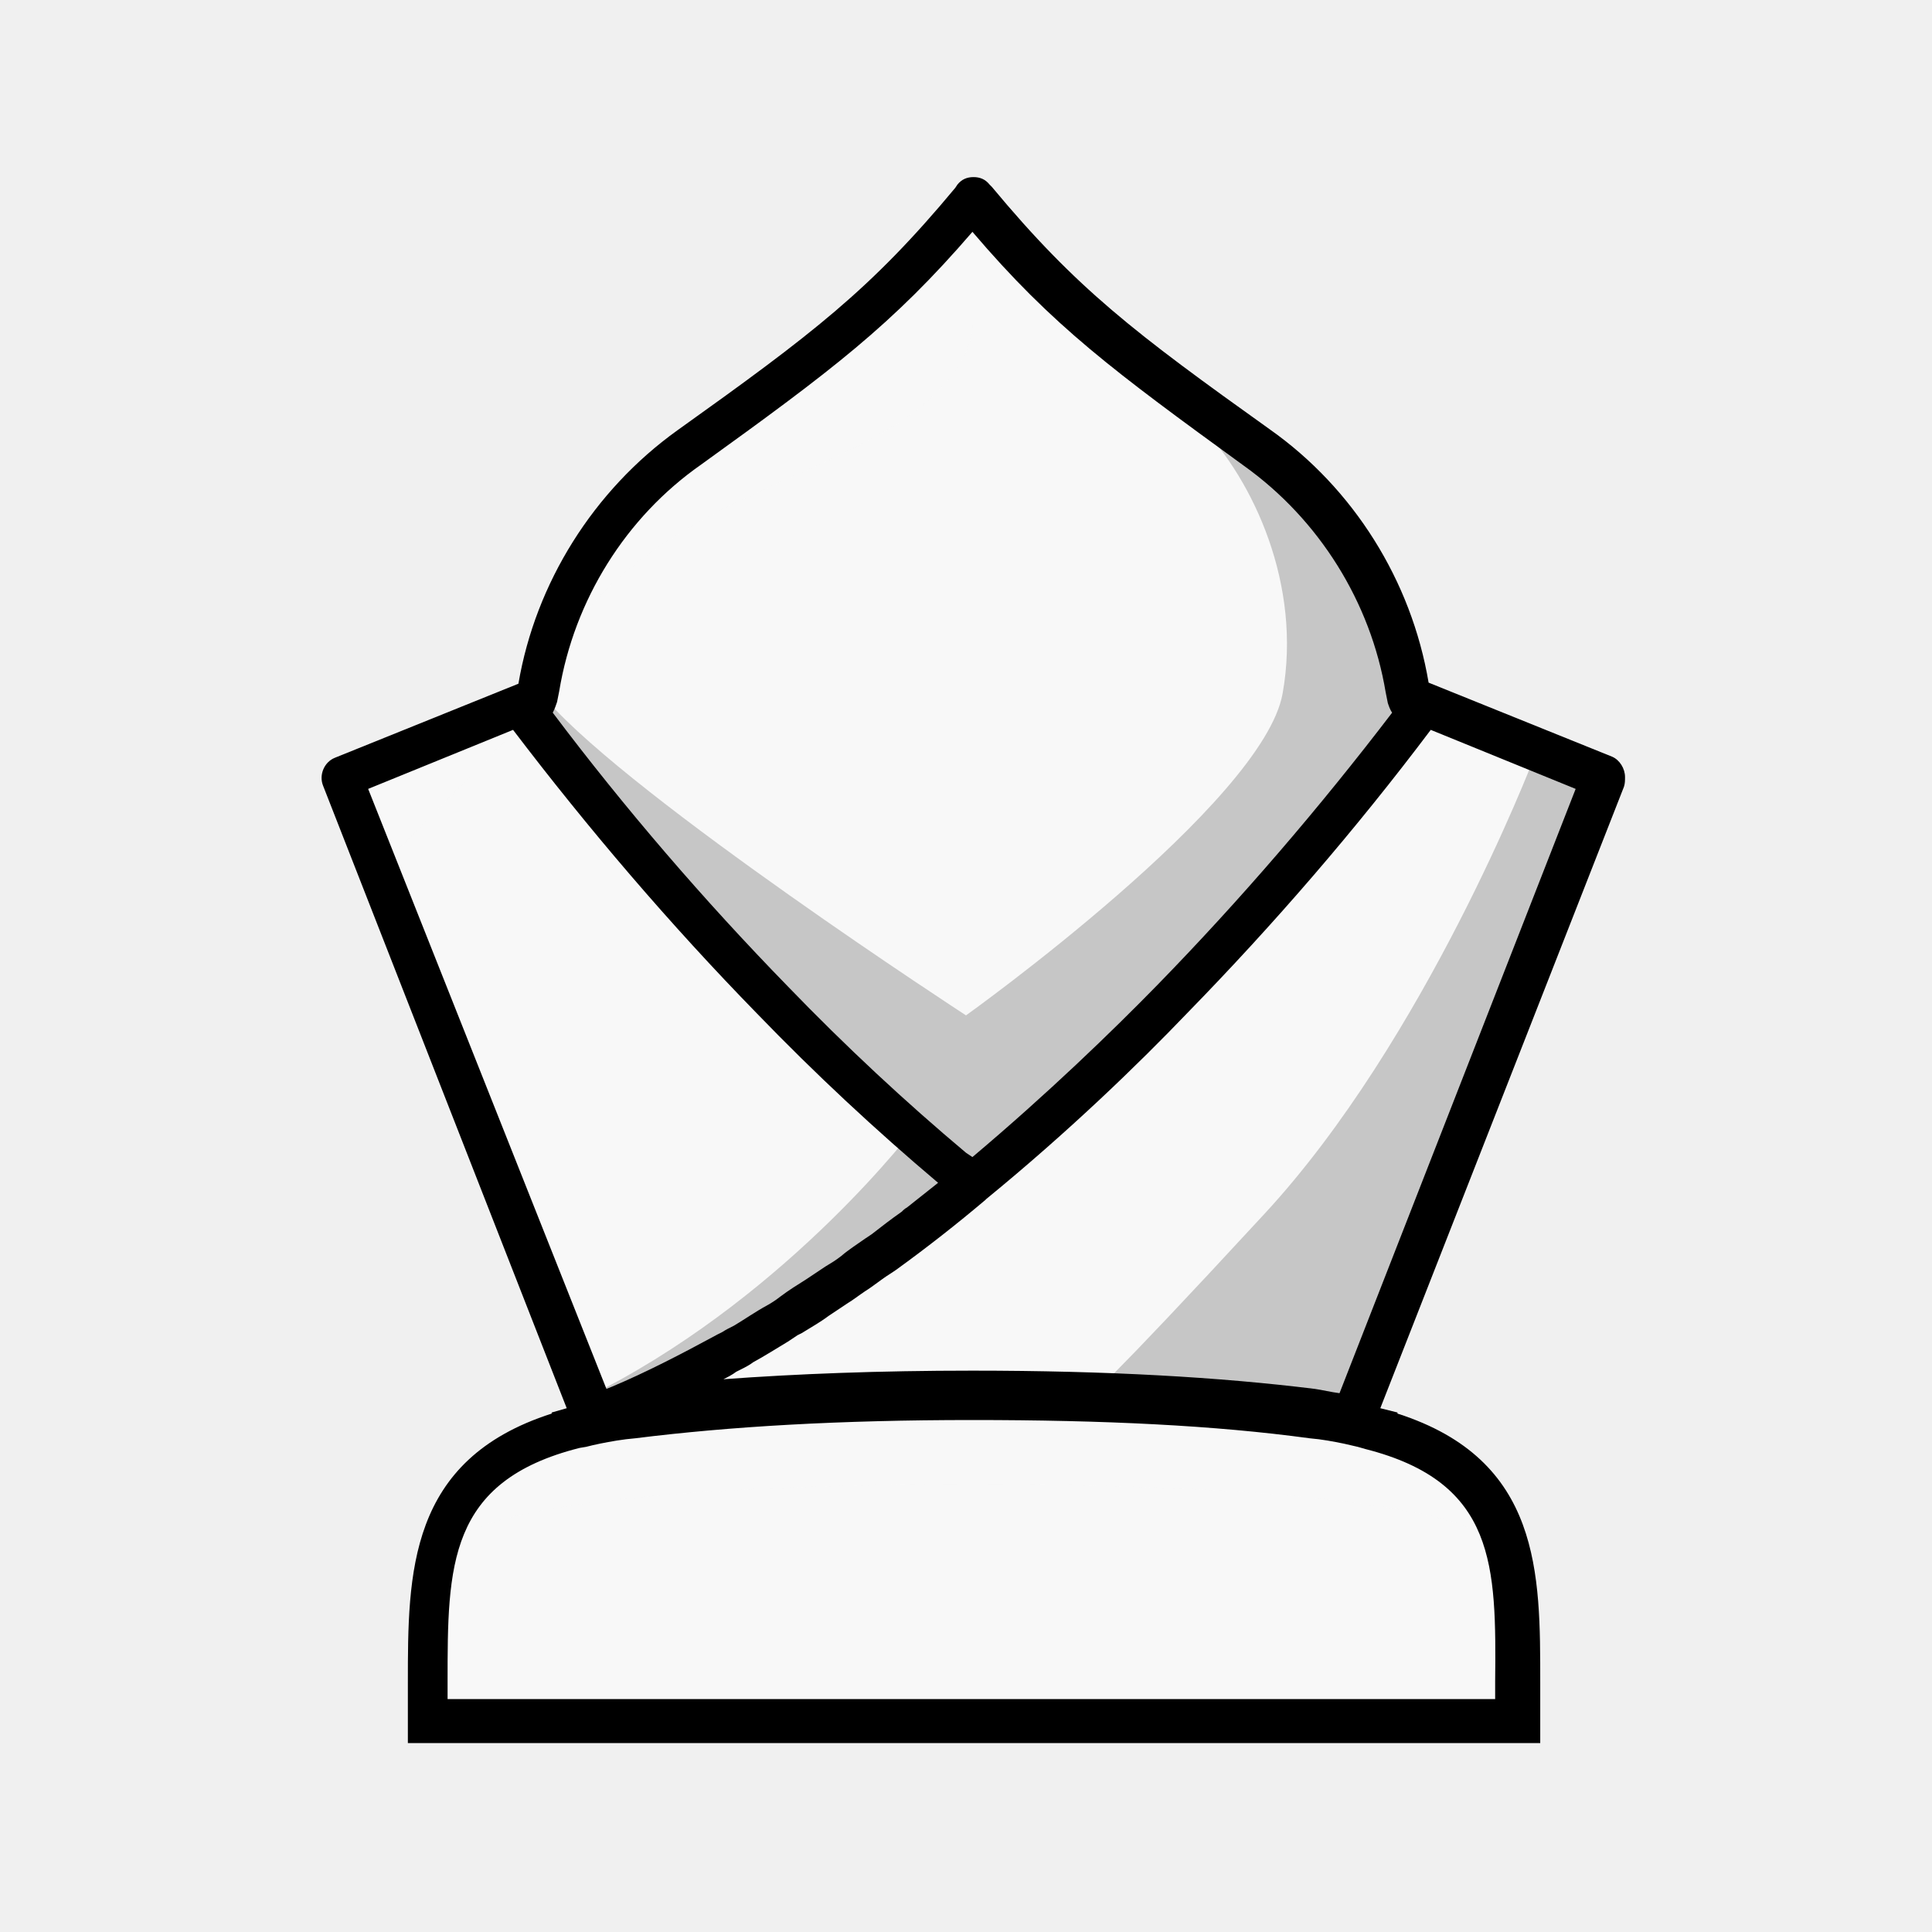
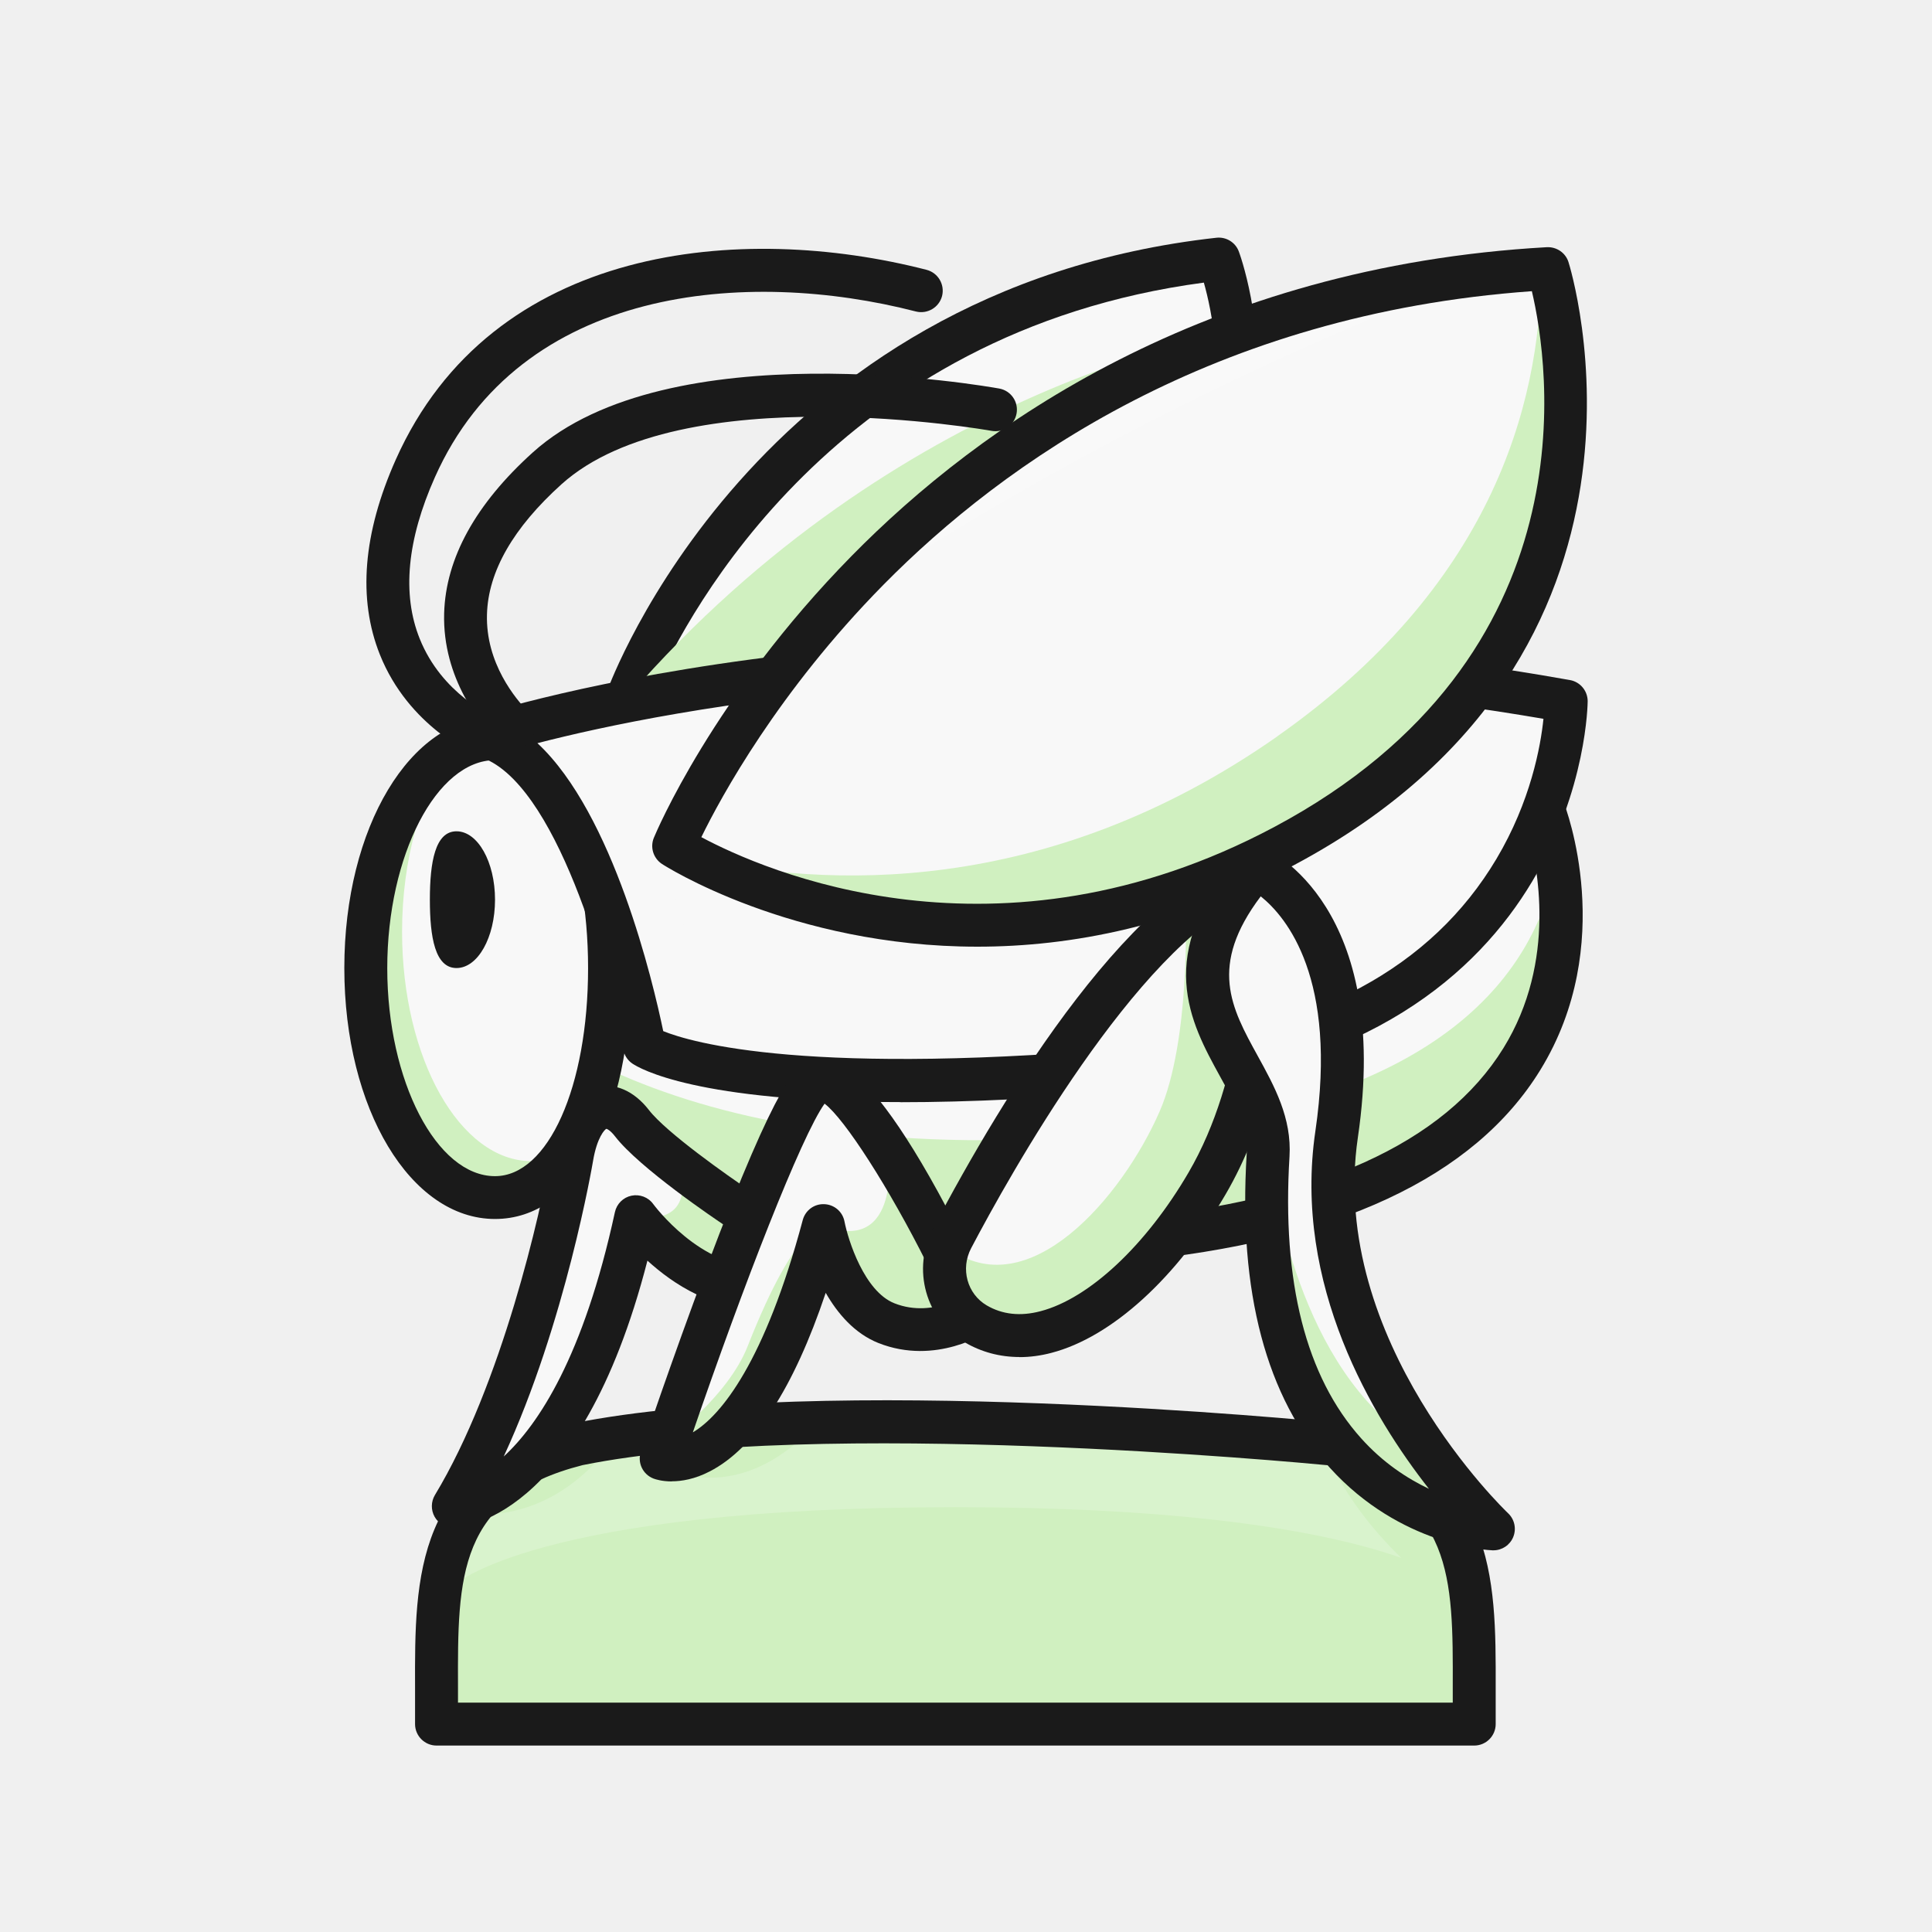
<svg xmlns="http://www.w3.org/2000/svg" version="1.1" id="Layer_1" x="0px" y="0px" viewBox="0 0 180 180" style="enable-background: new 0 0 180 180" xml:space="preserve">
-   <svg version="1.1" id="layer" x="0px" y="0px" width="180px" height="180px" viewBox="0 0 180 180" style="enable-background: new 0 0 180 180" xml:space="preserve">
-     <style type="text/css">
- 			.st0 {
- 				fill: none;
+   <defs>
+     <style>
+ 			.cls-1 {
+ 				fill: #fff;
			}
- 			.st1 {
+ 			.cls-2 {
+ 				opacity: 0.2;
+ 			}
+ 			.cls-3 {
+ 				fill: #d0f0c0
+ 			}
+ 			.cls-4 {
				fill: #f8f8f8;
			}
- 			.st2 {
- 				opacity: 0.2;
- 				fill: #f8f8f8;
- 				enable-background: new;
- 			}
- 			.st3 {
- 				opacity: 0.2;
- 				enable-background: new;
+ 			.cls-5 {
+ 				fill: #1a1a1a;
			}
		</style>
-     <g>
-       <rect class="st0" width="180" height="180" />
-       <g id="ferz_2_">
-         <path class="st1" d="M127.7,133L127.7,133c-0.7-0.2-1.5-0.4-2.3-0.5h0.4l0.7-1.8l22.8-58.2l-17.3-7l-0.9-0.4l-0.2-1       c-1.5-9-6.5-17.1-14-22.4c-12.8-9.2-18.3-13.3-26.3-23l-0.2-0.2l-0.2,0.2c-8,9.7-13.5,13.8-26.3,23c-7.5,5.3-12.5,13.4-14,22.4       l-0.2,1l-0.9,0.4l-17.3,7l22.8,58.2l0.7,1.8h0.5c-0.8,0.1-1.5,0.3-2.2,0.5l0,0c-13.8,3.5-13.8,12.9-13.8,23.8v3.6H141v-3.6       C141.4,145.9,141.4,136.5,127.7,133z" />
-         <path class="st2" d="M90.6,138.3c-43.1,0-47.5,4.8-47.5,4.8h-0.6c1.9-10.2,24.5-11.3,24.5-11.3h47.1c0,0,23.4,0.8,24.7,11.3h-0.6       C138.1,143,133.6,138.3,90.6,138.3z" />
-         <g>
-           <polygon class="st2" points="33,73.1 35.7,80.6 48,68.1 47.3,66.9       " />
-           <path class="st2" d="M90.6,19.7v10.6c0,0,0.4,5-8.5,10.1s-21.4,7.9-28.9,18.4c-7.4,10.6,0.3-4,0.3-4s3.5-9.1,14.9-17.1         S84,28.9,90.6,19.7z" />
-         </g>
-         <g>
-           <path class="st3" d="M51,65.3c8.1,9.2,39,29.3,39,29.3s27.7-19.8,29.5-30c1.8-10.1-2.7-19.8-7.7-25c0,0,8.6,0.5,15.5,14.6         s4.5,14.2,4.5,14.2l-41.5,42.1c0,0-20.2-17.8-26.1-25c-5.6-6.8-15.3-17.8-15.3-17.8L51,65.3z" />
-           <path class="st3" d="M85.2,105.1c0,0-11.4,15.1-29,24.3c-17.6,9.2,22.8-4.8,35.6-19L85.2,105.1z" />
-           <path class="st3" d="M142.8,70.9c0,0-10,26-25,42.2c-15.7,17-15.8,16.5-15.8,16.5l24.1,3.1l22.3-58.9L142.8,70.9z" />
-         </g>
-         <path d="M151.4,72.4c0-0.8-0.5-1.6-1.2-1.9l-17.1-6.9c-1.6-9.5-7-18.1-14.8-23.6c-12.6-9-18-13.1-25.9-22.6l-0.2-0.2       c-0.4-0.5-0.9-0.7-1.5-0.7s-1.1,0.2-1.5,0.7L89,17.5C81.1,27,75.7,31.1,63.1,40.1c-7.8,5.6-13.2,14.2-14.8,23.6l-17.1,6.9       c-1,0.4-1.5,1.6-1.1,2.6l22.7,58l-1.4,0.4v0.1C38,136,38,146.6,38,156.8v5.6h105.5v-5.6c0-10.2,0.1-20.8-13.3-25.1v-0.1l-1.6-0.4       l22.7-57.9C151.4,73,151.4,72.7,151.4,72.4z M51.9,65.4l0.2-1c1.4-8.5,6.2-16.2,13.2-21.1c12.2-8.8,17.8-13,25.3-21.7       c7.5,8.8,13.2,13,25.3,21.8c7,5,11.8,12.7,13.2,21.1l0.2,1c0.1,0.3,0.2,0.6,0.4,0.9c-6.8,8.9-14.1,17.4-21.9,25.4       c-4.2,4.3-10.2,10.1-17.2,16l-0.6-0.4c-5.6-4.7-11.2-9.9-16.6-15.5c-7.8-8-15.2-16.6-21.9-25.5C51.7,66,51.8,65.7,51.9,65.4z        M34.3,73.5L47.8,68c7,9.2,14.6,18.1,22.7,26.4c5.5,5.7,11.1,10.9,16.9,15.8l0,0c-1,0.8-1.9,1.5-2.9,2.3c-0.2,0.1-0.4,0.3-0.5,0.4       c-1,0.7-1.9,1.4-2.8,2.1l-0.6,0.4c-0.7,0.5-1.5,1-2.2,1.6c-0.5,0.4-1,0.7-1.5,1c-0.6,0.4-1.2,0.8-1.8,1.2c-0.8,0.5-1.6,1-2.4,1.6       l-0.4,0.3c-0.3,0.2-0.6,0.4-0.8,0.5c-1.1,0.6-2.1,1.3-3.1,1.9c-0.4,0.2-0.8,0.4-1.1,0.6l-0.4,0.2c-3.5,1.9-6.8,3.6-9.9,4.9       l-0.5,0.2L34.3,73.5z M139.3,156.7v1.6H41.7v-1.6c0-10.8,0-18.7,12.3-21.8l0.6-0.1c0.4-0.1,0.8-0.2,1.3-0.3l0,0l0,0       c1-0.2,2.1-0.4,3.3-0.5c8.8-1.1,19-1.7,31.4-1.7c12.3,0,22.6,0.5,31.4,1.7c1.2,0.1,2.2,0.3,3.2,0.5l0,0c0.4,0.1,0.9,0.2,1.3,0.3       l0.7,0.2C139.4,138.1,139.4,145.9,139.3,156.7z M124.8,129.8c-0.8-0.1-1.6-0.3-2.3-0.4c-8.9-1.1-19.3-1.7-31.9-1.7       c-8.7,0-16.4,0.3-23.2,0.8c0.4-0.2,0.8-0.4,1.2-0.7l0.4-0.2c0.4-0.2,0.8-0.4,1.2-0.7c1.1-0.6,2.2-1.3,3.2-1.9       c0.3-0.2,0.6-0.4,0.9-0.6l0.4-0.2c0.8-0.5,1.7-1,2.5-1.6c0.6-0.4,1.2-0.8,1.8-1.2c0.5-0.3,1-0.7,1.6-1.1c0.8-0.5,1.5-1.1,2.3-1.6       l0.6-0.4c2.9-2.1,5.7-4.3,8.3-6.5l0.1-0.1l0,0c7.7-6.3,14.2-12.6,18.7-17.3c8.1-8.3,15.7-17.1,22.7-26.4l13.5,5.5L124.8,129.8z" />
-       </g>
+   </defs>
+   <g>
+     <path class="cls-3" d="M40.67,157.19v3.43h96.68v-3.43c.03-10.3,.05-19.27-13.22-22.64,0,0-47.05-4.68-70.23,0h0c-13.28,3.37-13.25,12.35-13.23,22.65Z" />
+     <g class="cls-2">
+       <path class="cls-1" d="M123.25,134.49c-9.13-1.84-22.07-2.2-34.24-1.96-12.17-.23-25.11,.12-34.24,1.96-8.94,2.27-11.7,7.15-12.54,13.25,0,0,7.59-7.32,46.78-7.32s46.77,7.32,46.78,7.32c-.84-6.11-3.6-10.98-12.54-13.25Z" />
    </g>
-   </svg>
+     <g class="cls-3">
+       <path d="M76.1,132.47s-6.2,8.21-14.88,4l7.21-4h7.67Z" />
+     </g>
+     <g class="cls-3">
+       <path d="M57.51,133.62s-4.65,8.27-14.04,7.43l2.96-4.59,11.09-2.84Z" />
+     </g>
+     <g class="cls-3">
+       <path d="M124.13,134.55s-.29-.03-.82-.08l-.05,.03s2.47,8.48,13.96,15.92c-.51-7.32-2.83-13.26-13.09-15.87Z" />
+     </g>
+     <path class="cls-5" d="M137.35,162.63H40.67c-1.1,0-2-.9-2-2v-3.43c-.03-10.24-.06-20.83,14.73-24.59,23.3-4.71,68.99-.24,70.92-.05,.1,0,.2,.03,.29,.05,14.79,3.76,14.76,14.35,14.74,24.59v3.43c0,1.1-.9,2-2,2Zm-94.68-4h92.68v-1.44c.03-10.24,.05-17.65-11.57-20.67-2.93-.28-47.51-4.45-69.49-.02-11.67,2.97-11.65,10.4-11.62,20.68h0v1.44Z" />
+   </g>
+   <g>
+     <path class="cls-4" d="M143.82,75.48s13.73,35.1-38.7,40.05c-52.43,4.95-65.07-19.47-65.07-19.47l5.12-27.5,98.64,6.91Z" />
+     <g class="cls-3">
+       <path d="M105.12,105.57c-42.78,4.04-59.06-11.47-63.61-17.32l-1.46,7.82s12.64,24.42,65.07,19.47c40.46-3.82,41.52-25.59,39.89-35.34-1.84,10.25-10.39,22.59-39.89,25.37Z" />
+     </g>
+     <path class="cls-5" d="M91.53,118.2c-41.74,0-52.76-20.27-53.25-21.22-.2-.4-.27-.85-.19-1.29l5.12-27.5c.19-1,1.11-1.71,2.11-1.63l98.64,6.91c.77,.05,1.44,.55,1.72,1.27,.21,.53,5.04,13.23-2.18,24.96-6.16,10.01-19.01,16-38.19,17.81-4.93,.47-9.52,.68-13.78,.68Zm-49.37-22.52c2.27,3.44,16.89,22.2,62.77,17.86,17.84-1.68,29.66-7.03,35.14-15.89,5.02-8.12,3.17-17.11,2.26-20.27l-95.51-6.69-4.66,24.99Z" />
+     <path class="cls-4" d="M58.49,64.96s12.69-36.11,55.07-40.81c0,0,9.26,23.87-15.2,38.65-21.39,12.93-39.87,2.16-39.87,2.16Z" />
+     <path class="cls-5" d="M76.3,71.2c-10.87,0-18.33-4.23-18.82-4.52-.83-.48-1.2-1.49-.88-2.39,.13-.37,13.61-37.35,56.73-42.14,.9-.1,1.76,.42,2.08,1.26,.1,.25,9.57,25.62-16.03,41.09-8.43,5.1-16.41,6.7-23.09,6.7Zm-15.26-7.2c4.71,2.15,19.44,7.26,36.28-2.92,19.57-11.82,16.32-29.54,14.84-34.75-34.31,4.56-48.09,30.85-51.12,37.68Zm-2.55,.95h0Z" />
+     <path class="cls-4" d="M34.08,90.19c0,11.81,5.39,21.38,12.04,21.38s10.67-9.57,10.67-21.38c0-11.81-4.02-21.38-10.67-21.38-6.65,0-12.04,9.57-12.04,21.38Z" />
+     <g class="cls-3">
+       <path d="M41.99,70.1c-2.76,3.92-4.53,9.94-4.53,16.7,0,11.81,5.39,21.38,12.04,21.38,1.21,0,2.32-.32,3.35-.9-1.75,2.7-4.02,4.3-6.74,4.3-6.65,0-12.04-9.57-12.04-21.38,0-9.24,3.3-17.1,7.92-20.09Z" />
+     </g>
+     <path class="cls-5" d="M46.12,113.57c-7.87,0-14.04-10.27-14.04-23.38s6.17-23.38,14.04-23.38,12.67,9.39,12.67,23.38-5.09,23.38-12.67,23.38Zm0-42.75c-5.44,0-10.04,8.87-10.04,19.38s4.6,19.38,10.04,19.38c4.95,0,8.67-8.33,8.67-19.38s-3.73-19.38-8.67-19.38Z" />
+     <path class="cls-5" d="M40.05,83.82c0,3.52,.49,6.37,2.48,6.37s3.59-2.85,3.59-6.37c0-3.52-1.61-6.37-3.59-6.37s-2.48,2.85-2.48,6.37Z" />
+     <g class="cls-3">
+       <path d="M115.05,30.93c.92,8.17-.43,22.03-16.69,31.86-21.39,12.93-39.87,2.16-39.87,2.16,25.2-29.03,55.8-33.91,56.57-34.02Z" />
+     </g>
+     <path class="cls-4" d="M45.18,68.57s41.3-13.83,100.75-3.24c0,0,.19,30.57-38.75,34.16-38.94,3.59-47.14-2.05-47.14-2.05,0,0-4.95-25.96-14.86-28.86Z" />
+     <g class="cls-4">
+       <path d="M62.77,78.82l49.53-13.66,26.5-.93,.02-.06c.1,.02,.2,.03,.31,.05l1.36-.05v.26c1.8,.28,3.61,.58,5.45,.9,0,0,.19,30.57-38.75,34.16-38.94,3.59-47.14-2.05-47.14-2.05,0,0-.62-3.27-1.87-7.62,1.9,.48,4.61,.98,8.41,1.34-5.11-6.3-3.8-12.34-3.8-12.34Z" />
+       <path d="M47.43,67.89c.5,.95,.97,1.93,1.42,2.94-1.14-1.08-2.36-1.87-3.68-2.26,0,0,.78-.26,2.26-.68Z" />
+     </g>
+     <path class="cls-5" d="M83.91,102.68c-19.05,0-24.33-3.14-25.01-3.6-.43-.3-.73-.76-.83-1.27-1.32-6.89-6.3-25.22-13.46-27.32-.84-.25-1.42-1.01-1.44-1.88s.54-1.66,1.37-1.93c.42-.14,42.47-13.87,101.73-3.32,.95,.17,1.64,.99,1.65,1.96,0,.32-.27,32.45-40.57,36.16-9.5,.88-17.21,1.21-23.44,1.21Zm-22.11-6.61c2.56,1.04,13.55,4.33,45.18,1.41,15.48-1.43,26.39-7.3,32.44-17.46,3.19-5.36,4.12-10.5,4.38-13.05-46.6-7.97-81.92-.78-93.73,2.27,7.09,6.59,10.78,22.3,11.72,26.82Z" />
+     <path class="cls-4" d="M42.23,140.33c6.62-10.94,10.26-27.74,11.04-32.47,.79-4.74,3.43-6.02,5.6-3.2s9.92,7.97,9.92,7.97c0,0,8.81,6.81,2.16,7.27-6.65,.46-11.72-6.54-11.72-6.54-5.84,26.97-17.01,26.97-17.01,26.97Z" />
+     <g class="cls-3">
+       <path d="M70.96,119.89c6.65-.46-2.16-7.27-2.16-7.27,0,0-2.78-1.85-5.48-3.94,0,0,1.88,5.55-4.08,4.67,0,0,5.08,7,11.72,6.54Z" />
+     </g>
+     <path class="cls-5" d="M42.23,142.33c-.72,0-1.39-.39-1.74-1.02-.35-.63-.34-1.4,.03-2.02,6.22-10.29,9.89-26.42,10.78-31.77,.78-4.69,3-5.92,4.25-6.24,1.73-.43,3.52,.35,4.91,2.14,1.61,2.09,7.36,6.14,9.44,7.53,.04,.03,.08,.05,.12,.08,2.36,1.82,6.18,5.32,5.28,8.26-.32,1.07-1.32,2.38-4.2,2.58-4.56,.31-8.38-2.23-10.78-4.42-6.33,24.57-17.59,24.86-18.09,24.86Zm14.26-37.16c-.13,.05-.87,.77-1.24,3.01-.03,.17-2.55,15.06-8.32,27.52,3.23-2.97,7.44-9.31,10.36-22.77,.17-.77,.77-1.37,1.54-1.53,.77-.16,1.57,.14,2.03,.78,.04,.06,4.51,6.08,9.97,5.72,.14,0,.26-.02,.37-.04-.59-.92-2.08-2.45-3.56-3.61-1.07-.71-8.08-5.45-10.34-8.38-.42-.54-.72-.69-.8-.7Z" />
+     <path class="cls-4" d="M88.16,116.84s-8.77-17.58-11.97-16.16-14.58,35.21-14.58,35.21c0,0,7.58,7.21,15.11-21.69,0,0,1.42,7.32,5.87,9.08s8.4-.91,8.4-.91l-2.83-5.53Z" />
+     <g class="cls-3">
+       <path d="M61.61,135.89s.21-.62,.58-1.69c0,0,5.6-4.02,7.47-8.78,4.58-11.66,7.07-11.22,7.07-11.22-7.53,28.9-15.11,21.69-15.11,21.69Z" />
+       <path d="M82.59,123.28c-4.44-1.76-5.87-9.08-5.87-9.08,7.33,2.76,6.07-6.9,6.07-6.9h0c2.84,4.47,5.37,9.54,5.37,9.54l2.83,5.53s-3.96,2.67-8.4,.9Z" />
+     </g>
+     <path class="cls-5" d="M62.58,138.02c-.89,0-1.49-.19-1.68-.26-1.01-.38-1.54-1.49-1.19-2.51,.03-.08,2.89-8.58,6.11-17.14,6.78-18.03,8.45-18.77,9.55-19.26,1.23-.55,4.95-2.2,14.57,17.08l2.83,5.52c.46,.9,.18,2-.66,2.57-.2,.13-4.89,3.23-10.26,1.11-2.24-.89-3.82-2.76-4.92-4.68-2.99,8.9-6.62,14.49-10.81,16.64-1.41,.73-2.63,.92-3.54,.92Zm14.25-35.2c-2.17,3.01-7.6,16.99-12.28,30.63,2.63-1.56,6.71-6.57,10.24-19.78,.24-.9,1.06-1.52,2-1.48,.93,.03,1.72,.7,1.89,1.62,.34,1.74,1.85,6.5,4.64,7.61,1.91,.76,3.71,.45,4.95,.04l-1.9-3.7v-.02c-3.52-7.04-7.67-13.49-9.54-14.91Zm.38-.45" />
+     <path class="cls-5" d="M45.18,70.57c-.25,0-.51-.05-.76-.15-.26-.11-6.34-2.69-9.03-9.44-2.07-5.19-1.57-11.3,1.48-18.15,8.98-20.15,32.26-22.12,49.46-17.69,1.07,.28,1.71,1.37,1.44,2.44-.28,1.07-1.37,1.71-2.44,1.44-15.69-4.04-36.85-2.43-44.81,15.44-2.6,5.83-3.08,10.9-1.42,15.04,2.08,5.2,6.8,7.21,6.85,7.23,1.02,.42,1.51,1.59,1.08,2.61-.32,.77-1.06,1.24-1.85,1.24Z" />
+     <path class="cls-5" d="M47.85,69.78c-.52,0-1.03-.2-1.42-.59-1.58-1.6-5.22-5.96-5.05-12.06,.15-5.13,2.93-10.17,8.26-14.98,12.65-11.4,42.21-6.17,43.46-5.95,1.09,.2,1.81,1.24,1.61,2.33-.2,1.09-1.24,1.81-2.33,1.61-.29-.05-28.87-5.11-40.07,4.98-4.49,4.05-6.83,8.12-6.94,12.12-.13,4.55,2.68,7.9,3.89,9.13,.78,.79,.77,2.05-.02,2.83-.39,.38-.9,.58-1.41,.58Z" />
+     <path class="cls-4" d="M62.77,78.82s20.84-50.38,81.46-53.8c0,0,11.32,34.67-24.59,53.8-31.42,16.74-56.87,0-56.87,0Z" />
+     <g class="cls-2">
+       <path class="cls-1" d="M77.29,56.93c11.71-13.24,31.25-28.17,61.22-31.44-.21,.07-30.59,10.48-61.22,31.44Z" />
+     </g>
+     <g class="cls-3">
+       <path d="M119.03,68.58c19.66-13.8,24.5-30.53,24.56-43.51,.22-.01,.43-.03,.64-.04,0,0,11.32,34.67-24.59,53.8-26.32,14.02-48.44,4.56-54.94,1.11,11.94,2.69,32.69,3.83,54.33-11.35Z" />
+     </g>
+     <path class="cls-5" d="M91.06,88.2c-17.38,0-29.22-7.59-29.39-7.71-.8-.53-1.12-1.55-.75-2.44,.22-.53,5.51-13.11,18.42-26.25,11.92-12.13,32.83-26.97,64.78-28.77,.9-.04,1.73,.51,2.01,1.38,.12,.36,11.42,36.49-25.55,56.18-10.72,5.71-20.81,7.61-29.52,7.61Zm-25.71-10.2c5.76,3.08,27.6,12.77,53.35-.94,29.91-15.93,25.59-43.29,24.02-49.93-29.69,2.12-49.21,15.99-60.42,27.36-9.81,9.96-15.13,19.77-16.96,23.51Z" />
+     <path class="cls-4" d="M88.71,115.36c4.75-9.02,17.88-32.05,29.39-34.35,0,0,1.54,16.94-5.64,29.24-5.85,10.03-14.95,16.99-21.55,13.11-2.75-1.62-3.69-5.16-2.21-7.99Z" />
+     <g class="cls-3">
+       <path d="M90.92,123.35c-2.47-1.45-3.48-4.46-2.58-7.1,7.43,5.57,16.21-4.7,19.7-12.7,2.86-6.57,2.43-18.45,2.43-18.45h0c2.55-2.11,5.14-3.59,7.64-4.09,0,0,1.54,16.94-5.64,29.24-5.85,10.03-14.95,16.99-21.55,13.11Z" />
+     </g>
+     <path class="cls-5" d="M94.97,126.43c-1.81,0-3.53-.46-5.07-1.36-3.67-2.15-4.97-6.83-2.96-10.64h0c6.42-12.2,18.95-33.02,30.77-35.38,.55-.11,1.13,.02,1.59,.36,.46,.34,.74,.86,.8,1.42,.06,.72,1.51,17.72-5.9,30.42-4.54,7.79-10.61,13.32-16.23,14.79-1.02,.27-2.02,.4-2.99,.4Zm21.25-42.72c-10.38,4.64-22.18,25.81-25.74,32.58h0c-1.01,1.92-.37,4.26,1.45,5.33,1.45,.85,3.14,1.04,5.02,.54,4.54-1.19,9.83-6.14,13.79-12.93,5.17-8.86,5.58-20.47,5.48-25.52Zm-27.51,31.65h0Z" />
+     <path class="cls-4" d="M117.03,80.87s10.48,4.56,7.5,24.81c-2.98,20.25,14.6,36.76,14.6,36.76,0,0-23.06-.9-20.98-34.8,.53-8.64-12.15-13.91-1.12-26.77Z" />
+     <g class="cls-3">
+       <path d="M118.15,106.64s.03,.36,.11,.99c.52,4.28,3.27,21.23,14.63,27.34h0c3.29,4.68,6.25,7.47,6.25,7.47,0,0-23.06-.9-20.98-34.8,.02-.34,.02-.67,0-1Z" />
+     </g>
+     <path class="cls-5" d="M139.13,144.44s-.05,0-.08,0c-.35-.01-8.57-.42-15.15-7.69-5.93-6.56-8.54-16.39-7.75-29.23,.15-2.45-1.07-4.67-2.48-7.23-2.77-5.04-6.23-11.32,1.84-20.72,.57-.67,1.51-.88,2.32-.53,.49,.21,11.84,5.42,8.68,26.93-2.79,19,13.83,34.86,13.99,35.01,.61,.57,.8,1.46,.48,2.23-.31,.75-1.04,1.23-1.84,1.23Zm-21.67-60.93c-4.89,6.48-2.75,10.38-.29,14.85,1.57,2.85,3.19,5.8,2.97,9.4-.72,11.68,1.53,20.51,6.67,26.24,2.04,2.28,4.3,3.75,6.32,4.71-5.22-6.64-12.69-18.99-10.58-33.32,2.09-14.23-2.69-19.95-5.08-21.87Z" />
+   </g>
</svg>
